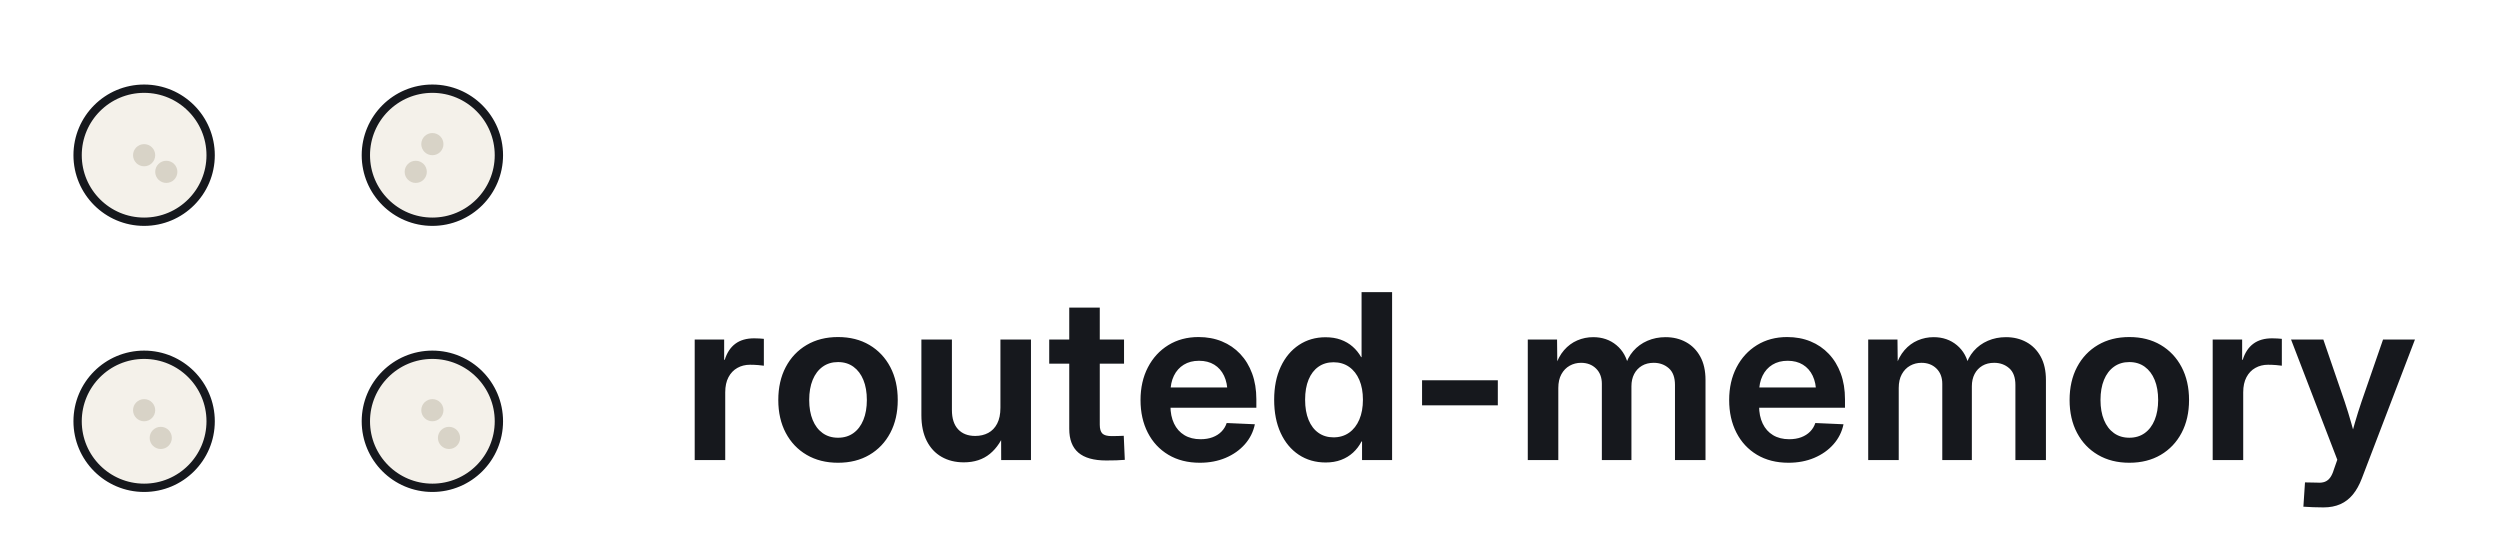
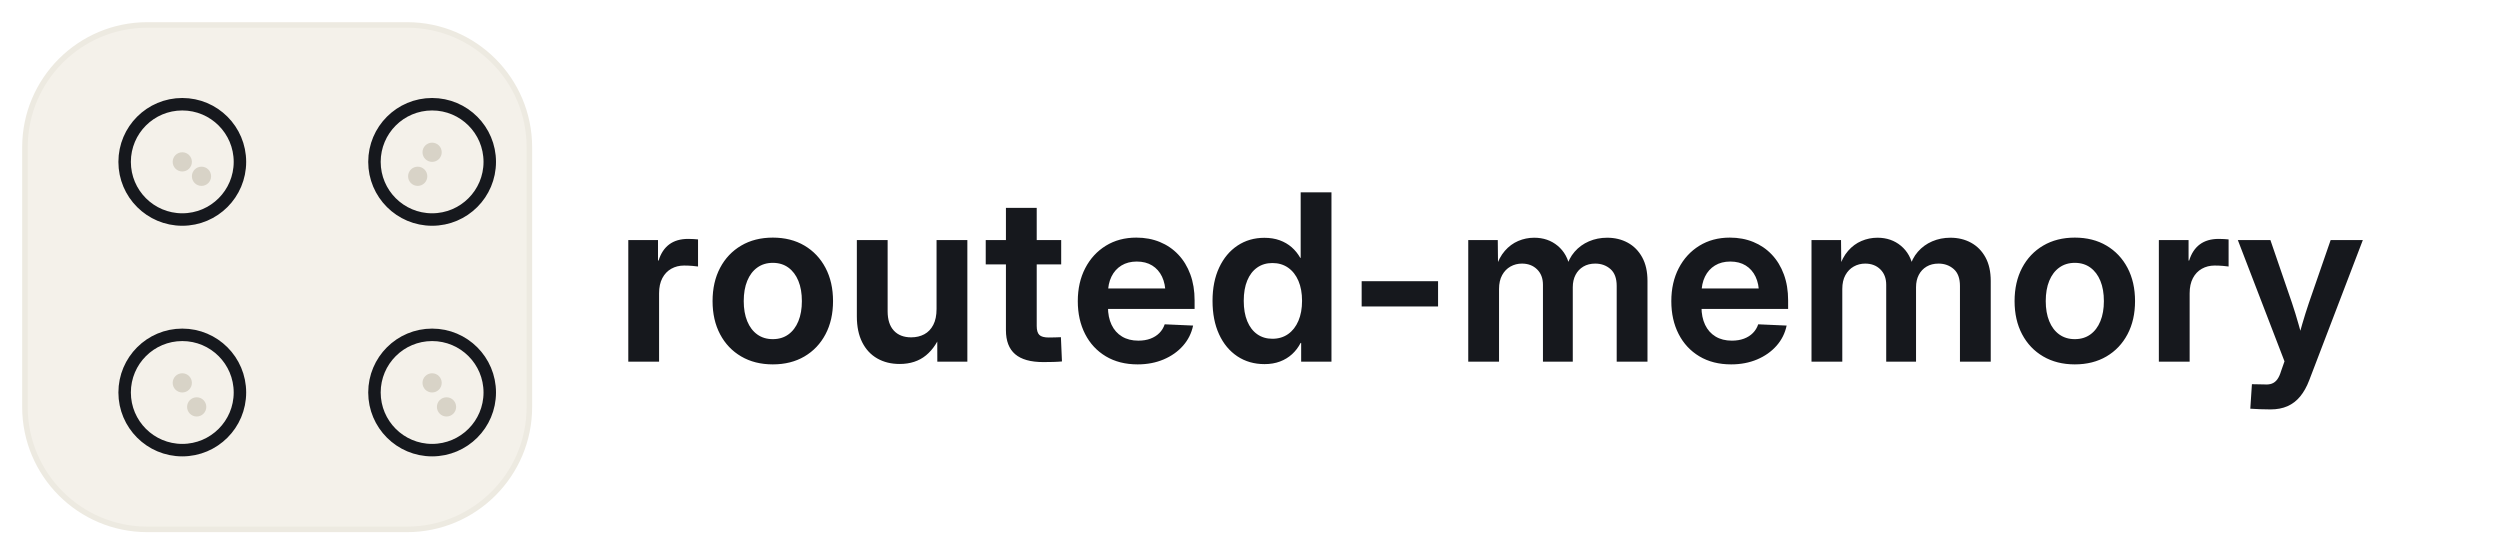
<svg xmlns="http://www.w3.org/2000/svg" viewBox="0 0 902 200" width="902" height="200" role="img" aria-labelledby="t">
  <style>
  .route { stroke-dasharray: 60; stroke-dashoffset: 60; animation: draw 5.6s ease infinite; }
  @keyframes draw { 0%, 14% { stroke-dashoffset: 60; } 40%, 88% { stroke-dashoffset: 0; } 100% { stroke-dashoffset: 60; } }
  .qdot { opacity: 0; animation: qmove 5.6s cubic-bezier(.5,0,.4,1) infinite; }
  @keyframes qmove { 0%, 10% { opacity: 0; transform: translate(0,0); } 16% { opacity: 1; } 42%, 88% { opacity: 1; transform: translate(44px, 24px); } 96%, 100% { opacity: 0; transform: translate(0,0); } }
  .cC { animation: wakeC 5.6s ease infinite; }
  @keyframes wakeC { 0%, 38%, 92%, 100% { stroke: #16181D; fill: #F4F1EA; } 48%, 84% { stroke: #E8A317; fill: #EDEAE1; } }

  @media (prefers-reduced-motion: reduce) {
  .route, .qdot, .cC { animation: none; } .route { stroke-dashoffset: 0; } .qdot { opacity: 1; transform: translate(44px, 24px); } .cC { stroke: #E8A317; fill: #EDEAE1; }
  }
</style>
-   <g class="mark">
-     <circle class="cl cA" cx="52" cy="56" r="24" fill="#F4F1EA" stroke="#16181D" stroke-width="3" />
-     <circle class="cl cB" cx="156" cy="56" r="24" fill="#F4F1EA" stroke="#16181D" stroke-width="3" />
-     <circle class="cl cC" cx="52" cy="152" r="24" fill="#F4F1EA" stroke="#16181D" stroke-width="3" />
-     <circle class="cl cD" cx="156" cy="152" r="24" fill="#F4F1EA" stroke="#16181D" stroke-width="3" />
-     <circle cx="52" cy="56" r="4" fill="#D8D3C7" />
-     <circle cx="60" cy="62" r="4" fill="#D8D3C7" />
-     <circle cx="156" cy="52" r="4" fill="#D8D3C7" />
-     <circle cx="150" cy="62" r="4" fill="#D8D3C7" />
-     <circle cx="52" cy="148" r="4" fill="#D8D3C7" />
-     <circle cx="58" cy="158" r="4" fill="#D8D3C7" />
-     <circle cx="156" cy="148" r="4" fill="#D8D3C7" />
-     <circle cx="162" cy="158" r="4" fill="#D8D3C7" />
-     <path class="route" d="M 8 104 Q 34 104 52 128" fill="none" stroke="#E8A317" stroke-width="3" stroke-linecap="round" />
-     <circle class="qdot" cx="8" cy="104" r="6" fill="#E8A317" />
+   <rect x="9" y="9" width="182" height="182" rx="44.16" fill="#F4F1EA" stroke="#EDEAE1" stroke-width="2" />
+   <g transform="translate(20.70 9.87) scale(0.8667)">
+     <g class="mark">
+       <circle class="cl cA" cx="52" cy="56" r="24" fill="#F4F1EA" stroke="#16181D" stroke-width="5.19" />
+       <circle class="cl cB" cx="156" cy="56" r="24" fill="#F4F1EA" stroke="#16181D" stroke-width="5.19" />
+       <circle class="cl cC" cx="52" cy="152" r="24" fill="#F4F1EA" stroke="#16181D" stroke-width="5.19" />
+       <circle class="cl cD" cx="156" cy="152" r="24" fill="#F4F1EA" stroke="#16181D" stroke-width="5.19" />
+       <circle cx="52" cy="56" r="4" fill="#D8D3C7" />
+       <circle cx="60" cy="62" r="4" fill="#D8D3C7" />
+       <circle cx="156" cy="52" r="4" fill="#D8D3C7" />
+       <circle cx="150" cy="62" r="4" fill="#D8D3C7" />
+       <circle cx="52" cy="148" r="4" fill="#D8D3C7" />
+       <circle cx="58" cy="158" r="4" fill="#D8D3C7" />
+       <circle cx="156" cy="148" r="4" fill="#D8D3C7" />
+       <circle cx="162" cy="158" r="4" fill="#D8D3C7" />
+       <path class="route" d="M 8 104 Q 34 104 52 128" fill="none" stroke="#E8A317" stroke-width="5.19" stroke-linecap="round" />
+       <circle class="qdot" cx="8" cy="104" r="6" fill="#E8A317" />
+     </g>
  </g>
-   <g transform="translate(246 166)">
-     <path d="M4.648 0.0V-43.508H15.277V-36.183H15.485Q16.678 -40.02 19.312 -41.976Q21.945 -43.932 26.074 -43.932Q27.088 -43.932 28.002 -43.876Q28.916 -43.819 29.6 -43.747V-34.055Q28.975 -34.162 27.534 -34.281Q26.094 -34.4 24.604 -34.4Q22.073 -34.4 20.037 -33.257Q18 -32.114 16.831 -29.9Q15.663 -27.686 15.663 -24.459V0.0Z M56.356 0.96Q49.905 0.96 45.048 -1.881Q40.191 -4.723 37.499 -9.818Q34.808 -14.914 34.808 -21.67Q34.808 -28.461 37.499 -33.57Q40.191 -38.679 45.048 -41.536Q49.905 -44.394 56.356 -44.394Q62.844 -44.394 67.684 -41.536Q72.524 -38.679 75.216 -33.57Q77.907 -28.461 77.907 -21.67Q77.907 -14.914 75.216 -9.818Q72.524 -4.723 67.684 -1.881Q62.844 0.96 56.356 0.96ZM56.356 -8.068Q59.592 -8.068 61.922 -9.744Q64.252 -11.42 65.506 -14.488Q66.761 -17.556 66.761 -21.678Q66.761 -25.859 65.506 -28.92Q64.252 -31.98 61.922 -33.673Q59.592 -35.366 56.356 -35.366Q53.153 -35.366 50.811 -33.682Q48.469 -31.998 47.214 -28.931Q45.959 -25.864 45.959 -21.678Q45.959 -17.538 47.214 -14.479Q48.469 -11.42 50.802 -9.744Q53.135 -8.068 56.356 -8.068Z M101.741 0.814Q97.197 0.814 93.738 -1.161Q90.279 -3.136 88.358 -6.941Q86.437 -10.745 86.437 -16.196V-43.508H97.451V-18.046Q97.451 -13.519 99.676 -11.116Q101.901 -8.712 105.875 -8.712Q108.507 -8.712 110.556 -9.806Q112.605 -10.9 113.779 -13.16Q114.954 -15.42 114.954 -18.861V-43.508H125.973V0.0H115.227L115.196 -11.084H116.939Q114.92 -5.345 111.17 -2.266Q107.42 0.814 101.741 0.814Z M159.552 -43.508V-34.8H132.557V-43.508ZM139.784 -55.022H150.798V-12.765Q150.798 -10.505 151.736 -9.58Q152.674 -8.655 155.114 -8.655Q156.054 -8.655 157.368 -8.693Q158.682 -8.732 159.451 -8.768L159.829 -0.089Q158.579 0.036 156.748 0.087Q154.917 0.138 153.13 0.138Q146.365 0.138 143.075 -2.691Q139.784 -5.52 139.784 -11.268Z M186.911 0.96Q180.355 0.96 175.543 -1.916Q170.731 -4.792 168.117 -9.903Q165.502 -15.014 165.502 -21.66Q165.502 -28.325 168.158 -33.45Q170.814 -38.576 175.534 -41.485Q180.254 -44.394 186.439 -44.394Q191.036 -44.394 194.85 -42.83Q198.665 -41.266 201.455 -38.318Q204.245 -35.371 205.768 -31.231Q207.291 -27.091 207.291 -21.936V-18.886H169.842V-26.209H201.865L196.874 -24.293Q196.874 -27.829 195.64 -30.417Q194.406 -33.006 192.114 -34.419Q189.822 -35.832 186.605 -35.832Q183.42 -35.832 181.109 -34.414Q178.799 -32.996 177.547 -30.438Q176.295 -27.88 176.295 -24.442V-19.586Q176.295 -15.91 177.589 -13.193Q178.883 -10.476 181.323 -9.002Q183.763 -7.528 187.166 -7.528Q189.6 -7.528 191.504 -8.243Q193.407 -8.958 194.703 -10.274Q195.999 -11.59 196.591 -13.375L206.758 -12.925Q205.897 -8.813 203.131 -5.689Q200.365 -2.565 196.195 -0.802Q192.025 0.96 186.911 0.96Z M232.323 0.865Q226.798 0.865 222.596 -1.928Q218.394 -4.721 216.055 -9.805Q213.717 -14.888 213.717 -21.762Q213.717 -28.606 216.09 -33.678Q218.463 -38.75 222.657 -41.536Q226.85 -44.322 232.258 -44.322Q235.324 -44.322 237.758 -43.436Q240.191 -42.551 242.031 -40.944Q243.872 -39.337 245.108 -37.135H245.253V-60.599H256.267V0.0H245.426V-6.722H245.234Q244.041 -4.397 242.176 -2.692Q240.311 -0.987 237.844 -0.061Q235.377 0.865 232.323 0.865ZM235.133 -8.204Q238.384 -8.204 240.767 -9.889Q243.15 -11.574 244.447 -14.629Q245.745 -17.684 245.745 -21.772Q245.745 -25.887 244.45 -28.917Q243.155 -31.948 240.772 -33.623Q238.389 -35.298 235.133 -35.298Q232.001 -35.298 229.694 -33.679Q227.387 -32.06 226.136 -29.043Q224.884 -26.025 224.884 -21.772Q224.884 -17.536 226.138 -14.495Q227.392 -11.453 229.702 -9.828Q232.012 -8.204 235.133 -8.204Z M294.415 -28.796V-19.763H267.079V-28.796Z M305.223 0.0V-43.508H315.785L315.891 -33.666H315.128Q316.25 -37.288 318.311 -39.655Q320.373 -42.022 323.096 -43.188Q325.82 -44.353 328.822 -44.353Q333.754 -44.353 337.231 -41.454Q340.708 -38.555 341.61 -33.531H340.304Q341.165 -36.915 343.276 -39.335Q345.387 -41.755 348.397 -43.054Q351.408 -44.353 354.929 -44.353Q359.03 -44.353 362.295 -42.57Q365.56 -40.788 367.454 -37.347Q369.347 -33.905 369.347 -28.895V0.0H358.333V-27.105Q358.333 -31.193 356.097 -33.145Q353.861 -35.097 350.669 -35.097Q348.198 -35.097 346.395 -34.026Q344.592 -32.955 343.606 -31.057Q342.621 -29.159 342.621 -26.648V0.0H331.95V-27.521Q331.95 -30.974 329.848 -33.036Q327.745 -35.097 324.431 -35.097Q322.203 -35.097 320.335 -34.05Q318.467 -33.003 317.352 -30.979Q316.238 -28.955 316.238 -26.012V0.0Z M399.292 0.96Q392.736 0.96 387.924 -1.916Q383.112 -4.792 380.498 -9.903Q377.883 -15.014 377.883 -21.66Q377.883 -28.325 380.539 -33.45Q383.195 -38.576 387.915 -41.485Q392.635 -44.394 398.82 -44.394Q403.417 -44.394 407.231 -42.83Q411.046 -41.266 413.836 -38.318Q416.626 -35.371 418.149 -31.231Q419.672 -27.091 419.672 -21.936V-18.886H382.223V-26.209H414.246L409.255 -24.293Q409.255 -27.829 408.021 -30.417Q406.787 -33.006 404.495 -34.419Q402.203 -35.832 398.986 -35.832Q395.801 -35.832 393.49 -34.414Q391.18 -32.996 389.928 -30.438Q388.676 -27.88 388.676 -24.442V-19.586Q388.676 -15.91 389.97 -13.193Q391.264 -10.476 393.704 -9.002Q396.144 -7.528 399.547 -7.528Q401.981 -7.528 403.885 -8.243Q405.788 -8.958 407.084 -10.274Q408.38 -11.59 408.972 -13.375L419.139 -12.925Q418.278 -8.813 415.512 -5.689Q412.746 -2.565 408.576 -0.802Q404.406 0.96 399.292 0.96Z M428.048 0.0V-43.508H438.609L438.716 -33.666H437.953Q439.075 -37.288 441.136 -39.655Q443.197 -42.022 445.921 -43.188Q448.644 -44.353 451.647 -44.353Q456.578 -44.353 460.055 -41.454Q463.533 -38.555 464.435 -33.531H463.128Q463.99 -36.915 466.101 -39.335Q468.212 -41.755 471.222 -43.054Q474.233 -44.353 477.754 -44.353Q481.854 -44.353 485.12 -42.57Q488.385 -40.788 490.278 -37.347Q492.172 -33.905 492.172 -28.895V0.0H481.157V-27.105Q481.157 -31.193 478.922 -33.145Q476.686 -35.097 473.493 -35.097Q471.023 -35.097 469.22 -34.026Q467.416 -32.955 466.431 -31.057Q465.445 -29.159 465.445 -26.648V0.0H454.775V-27.521Q454.775 -30.974 452.672 -33.036Q450.57 -35.097 447.256 -35.097Q445.027 -35.097 443.159 -34.05Q441.291 -33.003 440.177 -30.979Q439.062 -28.955 439.062 -26.012V0.0Z M522.256 0.96Q515.806 0.96 510.948 -1.881Q506.091 -4.723 503.399 -9.818Q500.708 -14.914 500.708 -21.67Q500.708 -28.461 503.399 -33.57Q506.091 -38.679 510.948 -41.536Q515.806 -44.394 522.256 -44.394Q528.744 -44.394 533.584 -41.536Q538.424 -38.679 541.116 -33.57Q543.808 -28.461 543.808 -21.67Q543.808 -14.914 541.116 -9.818Q538.424 -4.723 533.584 -1.881Q528.744 0.96 522.256 0.96ZM522.256 -8.068Q525.492 -8.068 527.822 -9.744Q530.152 -11.42 531.406 -14.488Q532.661 -17.556 532.661 -21.678Q532.661 -25.859 531.406 -28.92Q530.152 -31.98 527.822 -33.673Q525.492 -35.366 522.256 -35.366Q519.053 -35.366 516.711 -33.682Q514.369 -31.998 513.114 -28.931Q511.859 -25.864 511.859 -21.678Q511.859 -17.538 513.114 -14.479Q514.369 -11.42 516.702 -9.744Q519.036 -8.068 522.256 -8.068Z M552.337 0.0V-43.508H562.966V-36.183H563.173Q564.367 -40.02 567 -41.976Q569.633 -43.932 573.763 -43.932Q574.776 -43.932 575.69 -43.876Q576.605 -43.819 577.288 -43.747V-34.055Q576.663 -34.162 575.223 -34.281Q573.782 -34.4 572.292 -34.4Q569.762 -34.4 567.725 -33.257Q565.689 -32.114 564.52 -29.9Q563.351 -27.686 563.351 -24.459V0.0Z M585.062 16.816 585.641 8.049 589.997 8.13Q591.636 8.268 592.779 7.84Q593.922 7.412 594.72 6.322Q595.518 5.233 596.066 3.389L597.298 -0.127L580.606 -43.508H592.256L599.958 -21.067Q601.236 -17.257 602.313 -13.43Q603.389 -9.603 604.471 -5.723H601.467Q602.522 -9.603 603.64 -13.443Q604.758 -17.283 606.039 -21.067L613.806 -43.508H625.319L606.154 6.608Q604.824 10.104 602.912 12.429Q600.999 14.755 598.379 15.914Q595.759 17.072 592.301 17.072Q590.416 17.072 588.551 16.997Q586.686 16.923 585.062 16.816Z" fill="#16181D" />
+   <g transform="translate(222.0 130.5)">
+     <path d="M4.688 0.0V-43.878H15.407V-36.491H15.616Q16.82 -40.36 19.476 -42.333Q22.131 -44.305 26.295 -44.305Q27.318 -44.305 28.24 -44.248Q29.162 -44.191 29.851 -44.118V-34.344Q29.221 -34.452 27.768 -34.572Q26.315 -34.692 24.813 -34.692Q22.261 -34.692 20.207 -33.539Q18.153 -32.386 16.974 -30.154Q15.796 -27.921 15.796 -24.667V0.0Z M56.825 0.969Q50.319 0.969 45.421 -1.897Q40.522 -4.763 37.808 -9.902Q35.093 -15.04 35.093 -21.855Q35.093 -28.702 37.808 -33.855Q40.522 -39.007 45.421 -41.889Q50.319 -44.771 56.825 -44.771Q63.367 -44.771 68.249 -41.889Q73.13 -39.007 75.844 -33.855Q78.559 -28.702 78.559 -21.855Q78.559 -15.04 75.844 -9.902Q73.13 -4.763 68.249 -1.897Q63.367 0.969 56.825 0.969ZM56.825 -8.136Q60.088 -8.136 62.437 -9.827Q64.787 -11.517 66.052 -14.611Q67.318 -17.705 67.318 -21.862Q67.318 -26.079 66.052 -29.165Q64.787 -32.252 62.437 -33.959Q60.088 -35.666 56.825 -35.666Q53.595 -35.666 51.232 -33.968Q48.87 -32.27 47.605 -29.177Q46.339 -26.084 46.339 -21.862Q46.339 -17.687 47.605 -14.602Q48.87 -11.517 51.223 -9.827Q53.576 -8.136 56.825 -8.136Z M102.585 0.821Q98.002 0.821 94.514 -1.171Q91.025 -3.163 89.088 -7Q87.15 -10.836 87.15 -16.333V-43.878H98.258V-18.2Q98.258 -13.634 100.502 -11.21Q102.746 -8.786 106.754 -8.786Q109.408 -8.786 111.474 -9.89Q113.541 -10.993 114.725 -13.272Q115.909 -15.551 115.909 -19.021V-43.878H127.022V0.0H116.185L116.154 -11.178H117.912Q115.875 -5.39 112.094 -2.285Q108.312 0.821 102.585 0.821Z M160.877 -43.878V-35.096H133.652V-43.878ZM140.94 -55.49H152.048V-12.873Q152.048 -10.594 152.994 -9.661Q153.94 -8.729 156.4 -8.729Q157.348 -8.729 158.673 -8.767Q159.999 -8.806 160.775 -8.842L161.155 -0.09Q159.896 0.036 158.049 0.088Q156.201 0.139 154.399 0.139Q147.578 0.139 144.259 -2.714Q140.94 -5.567 140.94 -11.364Z M188.458 0.969Q181.845 0.969 176.993 -1.932Q172.14 -4.832 169.504 -9.987Q166.867 -15.141 166.867 -21.844Q166.867 -28.566 169.545 -33.735Q172.224 -38.903 176.984 -41.837Q181.744 -44.771 187.982 -44.771Q192.617 -44.771 196.464 -43.193Q200.311 -41.616 203.125 -38.644Q205.939 -35.671 207.475 -31.496Q209.011 -27.321 209.011 -22.123V-19.046H171.244V-26.432H203.539L198.505 -24.499Q198.505 -28.065 197.261 -30.676Q196.016 -33.286 193.705 -34.711Q191.394 -36.136 188.149 -36.136Q184.937 -36.136 182.607 -34.706Q180.277 -33.276 179.014 -30.696Q177.752 -28.117 177.752 -24.649V-19.752Q177.752 -16.045 179.056 -13.305Q180.361 -10.565 182.822 -9.079Q185.283 -7.592 188.715 -7.592Q191.169 -7.592 193.089 -8.313Q195.009 -9.034 196.316 -10.361Q197.622 -11.689 198.22 -13.488L208.473 -13.035Q207.604 -8.888 204.815 -5.737Q202.025 -2.587 197.82 -0.809Q193.615 0.969 188.458 0.969Z M234.245 0.873Q228.673 0.873 224.435 -1.944Q220.198 -4.761 217.839 -9.888Q215.481 -15.015 215.481 -21.947Q215.481 -28.849 217.874 -33.964Q220.268 -39.079 224.496 -41.889Q228.725 -44.698 234.18 -44.698Q237.272 -44.698 239.726 -43.805Q242.18 -42.912 244.036 -41.292Q245.892 -39.671 247.138 -37.451H247.284V-61.113H258.392V0.0H247.459V-6.779H247.266Q246.063 -4.435 244.182 -2.715Q242.301 -0.996 239.813 -0.062Q237.325 0.873 234.245 0.873ZM237.079 -8.273Q240.357 -8.273 242.761 -9.973Q245.164 -11.672 246.472 -14.753Q247.781 -17.834 247.781 -21.957Q247.781 -26.106 246.475 -29.163Q245.169 -32.219 242.766 -33.908Q240.362 -35.598 237.079 -35.598Q233.92 -35.598 231.594 -33.965Q229.267 -32.333 228.005 -29.289Q226.743 -26.246 226.743 -21.957Q226.743 -17.685 228.008 -14.618Q229.273 -11.55 231.602 -9.912Q233.931 -8.273 237.079 -8.273Z M296.854 -29.041V-19.931H269.286V-29.041Z M307.744 0.0V-43.878H318.395L318.503 -33.952H317.733Q318.864 -37.604 320.943 -39.992Q323.022 -42.379 325.769 -43.554Q328.515 -44.729 331.543 -44.729Q336.517 -44.729 340.023 -41.806Q343.53 -38.882 344.44 -33.816H343.122Q343.991 -37.228 346.12 -39.669Q348.249 -42.11 351.285 -43.42Q354.321 -44.729 357.872 -44.729Q362.007 -44.729 365.3 -42.932Q368.593 -41.134 370.503 -37.664Q372.412 -34.193 372.412 -29.141V0.0H361.304V-27.335Q361.304 -31.458 359.05 -33.427Q356.795 -35.395 353.575 -35.395Q351.084 -35.395 349.265 -34.315Q347.447 -33.235 346.453 -31.321Q345.459 -29.406 345.459 -26.874V0.0H334.698V-27.755Q334.698 -31.237 332.577 -33.316Q330.457 -35.395 327.115 -35.395Q324.868 -35.395 322.984 -34.339Q321.1 -33.283 319.976 -31.242Q318.852 -29.201 318.852 -26.233V0.0Z M402.601 0.969Q395.989 0.969 391.137 -1.932Q386.284 -4.832 383.647 -9.987Q381.011 -15.141 381.011 -21.844Q381.011 -28.566 383.689 -33.735Q386.367 -38.903 391.128 -41.837Q395.888 -44.771 402.126 -44.771Q406.761 -44.771 410.608 -43.193Q414.455 -41.616 417.269 -38.644Q420.082 -35.671 421.618 -31.496Q423.155 -27.321 423.155 -22.123V-19.046H385.387V-26.432H417.683L412.649 -24.499Q412.649 -28.065 411.405 -30.676Q410.16 -33.286 407.849 -34.711Q405.537 -36.136 402.293 -36.136Q399.08 -36.136 396.75 -34.706Q394.42 -33.276 393.158 -30.696Q391.895 -28.117 391.895 -24.649V-19.752Q391.895 -16.045 393.2 -13.305Q394.505 -10.565 396.966 -9.079Q399.427 -7.592 402.859 -7.592Q405.313 -7.592 407.233 -8.313Q409.153 -9.034 410.459 -10.361Q411.766 -11.689 412.363 -13.488L422.617 -13.035Q421.748 -8.888 418.959 -5.737Q416.169 -2.587 411.964 -0.809Q407.759 0.969 402.601 0.969Z M431.591 0.0V-43.878H442.242L442.35 -33.952H441.58Q442.712 -37.604 444.791 -39.992Q446.869 -42.379 449.616 -43.554Q452.363 -44.729 455.391 -44.729Q460.364 -44.729 463.87 -41.806Q467.377 -38.882 468.287 -33.816H466.969Q467.838 -37.228 469.967 -39.669Q472.096 -42.11 475.132 -43.42Q478.168 -44.729 481.719 -44.729Q485.854 -44.729 489.148 -42.932Q492.441 -41.134 494.35 -37.664Q496.259 -34.193 496.259 -29.141V0.0H485.152V-27.335Q485.152 -31.458 482.897 -33.427Q480.642 -35.395 477.423 -35.395Q474.931 -35.395 473.113 -34.315Q471.294 -33.235 470.3 -31.321Q469.306 -29.406 469.306 -26.874V0.0H458.545V-27.755Q458.545 -31.237 456.425 -33.316Q454.304 -35.395 450.962 -35.395Q448.715 -35.395 446.831 -34.339Q444.947 -33.283 443.823 -31.242Q442.699 -29.201 442.699 -26.233V0.0Z M526.589 0.969Q520.084 0.969 515.185 -1.897Q510.287 -4.763 507.572 -9.902Q504.858 -15.04 504.858 -21.855Q504.858 -28.702 507.572 -33.855Q510.287 -39.007 515.185 -41.889Q520.084 -44.771 526.589 -44.771Q533.132 -44.771 538.013 -41.889Q542.895 -39.007 545.609 -33.855Q548.324 -28.702 548.324 -21.855Q548.324 -15.04 545.609 -9.902Q542.895 -4.763 538.013 -1.897Q533.132 0.969 526.589 0.969ZM526.589 -8.136Q529.853 -8.136 532.202 -9.827Q534.552 -11.517 535.817 -14.611Q537.083 -17.705 537.083 -21.862Q537.083 -26.079 535.817 -29.165Q534.552 -32.252 532.202 -33.959Q529.853 -35.666 526.589 -35.666Q523.359 -35.666 520.997 -33.968Q518.635 -32.27 517.369 -29.177Q516.104 -26.084 516.104 -21.862Q516.104 -17.687 517.369 -14.602Q518.635 -11.517 520.988 -9.827Q523.341 -8.136 526.589 -8.136Z M556.915 0.0V-43.878H567.634V-36.491H567.844Q569.047 -40.36 571.703 -42.333Q574.359 -44.305 578.523 -44.305Q579.545 -44.305 580.467 -44.248Q581.389 -44.191 582.078 -44.118V-34.344Q581.448 -34.452 579.995 -34.572Q578.542 -34.692 577.04 -34.692Q574.488 -34.692 572.434 -33.539Q570.381 -32.386 569.202 -30.154Q568.023 -27.921 568.023 -24.667V0.0Z M589.908 16.959 590.493 8.118 594.885 8.199Q596.538 8.338 597.69 7.906Q598.843 7.475 599.648 6.376Q600.453 5.277 601.005 3.418L602.248 -0.128L585.414 -43.878H597.163L604.93 -21.246Q606.22 -17.403 607.305 -13.544Q608.391 -9.685 609.482 -5.771H606.453Q607.516 -9.685 608.644 -13.558Q609.772 -17.43 611.063 -21.246L618.896 -43.878H630.507L611.179 6.664Q609.838 10.189 607.909 12.535Q605.98 14.88 603.338 16.049Q600.696 17.217 597.209 17.217Q595.308 17.217 593.427 17.142Q591.546 17.066 589.908 16.959Z" fill="#16181D" />
  </g>
</svg>
